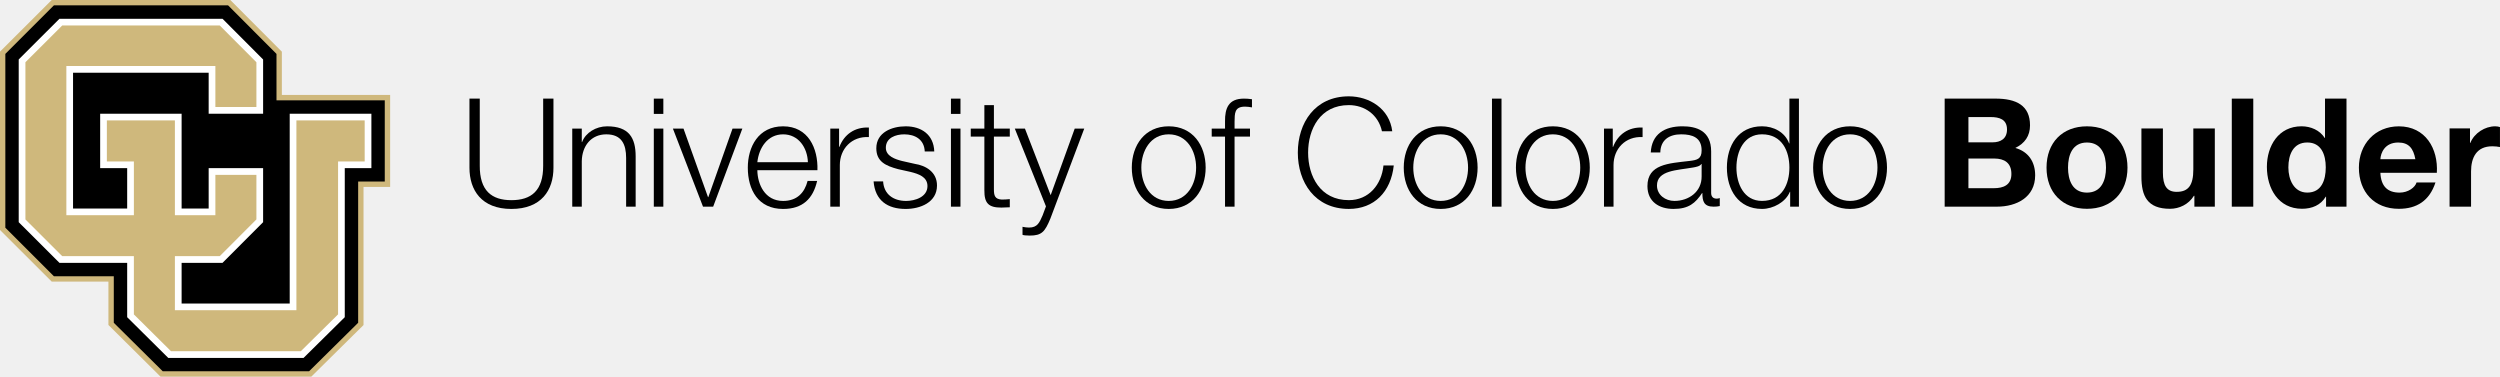
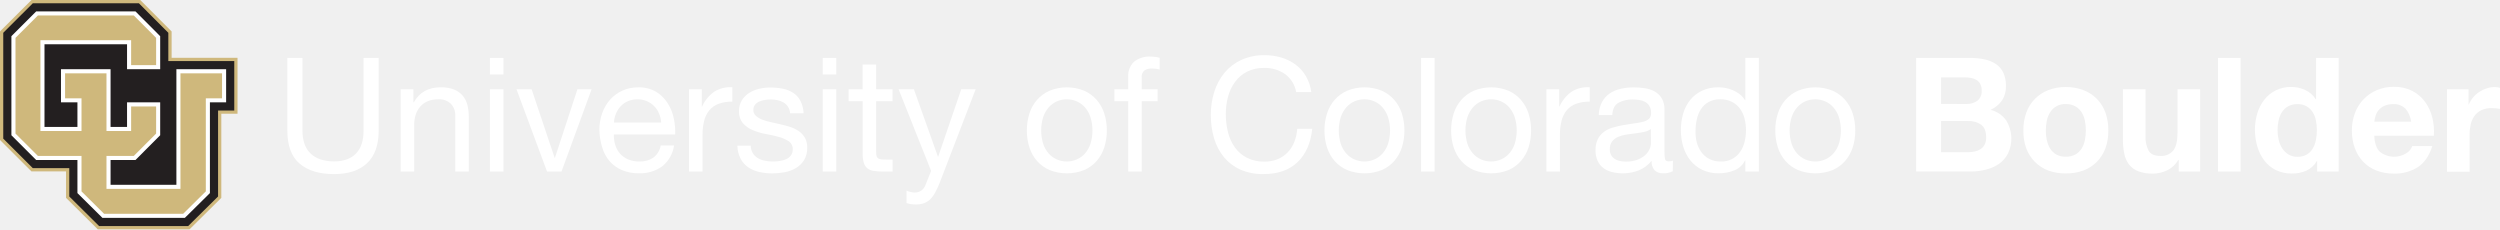
- <svg xmlns="http://www.w3.org/2000/svg" id="svg4964" xml:space="preserve" height="45.198" viewBox="0 0 300 45.198" width="300" version="1.1">
-   <defs id="defs4968">
-     <clipPath id="clipPath4980" clipPathUnits="userSpaceOnUse">
-       <path id="path4982" d="m0 350h612v92h-612v-92z" />
-     </clipPath>
+ <svg xmlns="http://www.w3.org/2000/svg" id="Layer_1" data-name="Layer 1" viewBox="0 0 868.22 79.63">
+   <defs>
+     <style>.cls-1{fill:#cfb87c;}.cls-2{fill:#231f20;}.cls-3{fill:#fff;}</style>
  </defs>
-   <g id="g4972" transform="matrix(1.25 0 0 -1.25 -232.19 517.68)">
-     <g id="g4978" clip-path="url(#clipPath4980)">
-       <g id="g5618" transform="matrix(.39247 0 0 .39247 185.75 240.62)">
-         <g>
-           <path id="path4984" d="m114.84 418.01h2.517v-16.361c-0.037-6.145 2.886-8.479 7.736-8.479 4.887 0 7.811 2.333 7.774 8.479v16.361h2.516v-16.916c0-5.442-2.924-10.07-10.291-10.07-7.33 0-10.254 4.628-10.254 10.07v16.916" />
-           <path id="path4986" d="m139.98 410.68h2.332v-3.295h0.074c0.852 2.295 3.406 3.85 6.107 3.85 5.368 0 6.997-2.814 6.997-7.367v-12.29h-2.332v11.92c0 3.295-1.074 5.775-4.85 5.775-3.701 0-5.922-2.814-5.996-6.553v-11.142h-2.332v19.102" />
-           <path id="path4988" d="m159.93 410.68h2.332v-19.1h-2.332v19.1zm0 7.329h2.332v-3.738h-2.332v3.738z" />
-           <path id="path4990" d="m164.6 410.68h2.591l5.997-16.769h0.074l5.922 16.769h2.406l-7.144-19.102h-2.48l-7.367 19.102" />
-           <path id="path4992" d="m197.62 402.46c-0.111 3.517-2.295 6.812-6.07 6.812-3.813 0-5.923-3.332-6.294-6.812h12.364zm-12.364-1.962c0.037-3.405 1.814-7.515 6.294-7.515 3.406 0 5.256 2 5.996 4.887h2.332c-1-4.33-3.517-6.848-8.329-6.848-6.072 0-8.626 4.665-8.626 10.106 0 5.035 2.554 10.107 8.626 10.107 6.144 0 8.588-5.368 8.402-10.736h-14.696" />
-           <path id="path4994" d="m203.1 410.68h2.147v-4.48h0.074c1.185 3.073 3.776 4.887 7.218 4.739v-2.332c-4.219 0.222-7.107-2.888-7.107-6.849v-10.18h-2.332v19.102" />
-           <path id="path4996" d="m226.2 405.09c-0.112 2.888-2.333 4.183-4.998 4.183-2.073 0-4.516-0.815-4.516-3.295 0-2.073 2.369-2.814 3.961-3.221l3.11-0.703c2.664-0.406 5.442-1.962 5.442-5.294 0-4.145-4.109-5.737-7.663-5.737-4.442 0-7.478 2.073-7.847 6.738h2.331c0.185-3.147 2.517-4.777 5.626-4.777 2.185 0 5.22 0.963 5.22 3.629 0 2.22-2.073 2.962-4.182 3.479l-2.999 0.667c-3.036 0.813-5.33 1.85-5.33 5.108 0 3.887 3.812 5.368 7.181 5.368 3.813 0 6.849-1.999 6.997-6.146h-2.332" />
-           <path id="path4998" d="m232.61 410.68h2.332v-19.1h-2.332v19.1zm0 7.329h2.332v-3.738h-2.332v3.738z" />
-           <path id="path5000" d="m243.12 410.68h3.886v-1.962h-3.886v-12.882c0-1.518 0.221-2.406 1.888-2.517 0.665 0 1.332 0.037 1.998 0.111v-1.999c-0.703 0-1.369-0.074-2.073-0.074-3.109 0-4.183 1.037-4.146 4.294v13.067h-3.332v1.962h3.332v5.737h2.333v-5.737" />
-           <path id="path5002" d="m248.23 410.68h2.48l6.292-16.288 5.886 16.288h2.332l-8.293-22.026c-1.333-3.221-2.11-4.145-5.035-4.145-0.925 0.036-1.407 0.036-1.776 0.184v1.963c0.554-0.111 1.074-0.186 1.592-0.186 2.072 0 2.553 1.222 3.331 2.999l0.814 2.184-7.625 19.028" />
-           <path id="path5004" d="m279.18 401.13c0-4.071 2.221-8.145 6.701-8.145 4.478 0 6.7 4.074 6.7 8.145 0 4.072-2.221 8.145-6.7 8.145-4.479 0-6.701-4.072-6.701-8.145zm15.734 0c0-5.478-3.184-10.106-9.033-10.106-5.849 0-9.033 4.628-9.033 10.106 0 5.479 3.184 10.107 9.033 10.107 5.849 0 9.033-4.628 9.033-10.107" />
-           <path id="path5006" d="m305.76 408.72h-3.776v-17.14h-2.332v17.14h-3.257v1.962h3.257v1.74c-0.037 3.294 0.888 5.589 4.628 5.589 0.665 0 1.222-0.037 1.962-0.148v-1.998c-0.629 0.11-1.148 0.184-1.703 0.184-2.591 0-2.517-1.628-2.554-3.701v-1.666h3.776v-1.962" />
-           <path id="path5008" d="m338.04 410.02c-0.89 4.072-4.257 6.403-8.107 6.403-6.997 0-9.957-5.848-9.957-11.623 0-5.774 2.961-11.625 9.957-11.625 4.887 0 7.995 3.777 8.477 8.479h2.517c-0.702-6.479-4.811-10.625-10.994-10.625-8.329 0-12.475 6.553-12.475 13.771 0 7.219 4.146 13.77 12.475 13.77 4.997 0 9.957-2.999 10.625-8.551h-2.518" />
-           <path id="path5010" d="m345.7 401.13c0-4.071 2.221-8.145 6.701-8.145 4.478 0 6.7 4.074 6.7 8.145 0 4.072-2.221 8.145-6.7 8.145-4.479 0-6.701-4.072-6.701-8.145zm15.733 0c0-5.478-3.183-10.106-9.032-10.106s-9.033 4.628-9.033 10.106c0 5.479 3.184 10.107 9.033 10.107s9.032-4.628 9.032-10.107" />
-           <path id="path5012" d="m364.95 418.01h2.332v-26.43h-2.332v26.43z" />
-           <path id="path5014" d="m373.14 401.13c0-4.071 2.221-8.145 6.701-8.145 4.478 0 6.7 4.074 6.7 8.145 0 4.072-2.221 8.145-6.7 8.145-4.479 0-6.701-4.072-6.701-8.145zm15.733 0c0-5.478-3.184-10.106-9.032-10.106-5.849 0-9.033 4.628-9.033 10.106 0 5.479 3.184 10.107 9.033 10.107 5.848 0 9.032-4.628 9.032-10.107" />
-           <path id="path5016" d="m392.35 410.68h2.147v-4.48h0.074c1.185 3.073 3.776 4.887 7.218 4.739v-2.332c-4.219 0.222-7.107-2.888-7.107-6.849v-10.18h-2.332v19.102" />
-           <path id="path5018" d="m416.23 402.02h-0.075c-0.296-0.555-1.332-0.74-1.962-0.85-3.96-0.705-8.884-0.668-8.884-4.407 0-2.332 2.073-3.776 4.257-3.776 3.553 0 6.7 2.26 6.664 5.997v3.036zm-12.439 2.814c0.222 4.479 3.369 6.405 7.736 6.405 3.369 0 7.034-1.037 7.034-6.146v-10.142c0-0.888 0.444-1.407 1.37-1.407 0.26 0 0.555 0.074 0.74 0.148v-1.963c-0.518-0.11-0.888-0.147-1.518-0.147-2.369 0-2.74 1.333-2.74 3.332h-0.073c-1.63-2.48-3.295-3.887-6.96-3.887-3.517 0-6.405 1.74-6.405 5.59 0 5.367 5.219 5.552 10.255 6.144 1.924 0.222 2.999 0.481 2.999 2.591 0 3.147-2.258 3.924-4.999 3.924-2.886 0-5.034-1.333-5.108-4.442h-2.332" />
-           <path id="path5020" d="m431 392.99c4.96 0 6.7 4.184 6.7 8.145 0 3.961-1.74 8.145-6.7 8.145-4.441 0-6.256-4.183-6.256-8.145 0-3.96 1.815-8.145 6.256-8.145zm9.033-1.406h-2.147v3.628h-0.074c-1-2.48-4.035-4.183-6.812-4.183-5.811 0-8.588 4.7-8.588 10.106 0 5.405 2.777 10.107 8.588 10.107 2.851 0 5.627-1.444 6.627-4.183h0.073v10.957h2.333v-26.43" />
-           <path id="path5022" d="m445.84 401.13c0-4.071 2.221-8.145 6.701-8.145 4.48 0 6.7 4.074 6.7 8.145 0 4.072-2.22 8.145-6.7 8.145-4.479 0-6.701-4.072-6.701-8.145zm15.734 0c0-5.478-3.184-10.106-9.033-10.106-5.848 0-9.032 4.628-9.032 10.106 0 5.479 3.184 10.107 9.032 10.107 5.849 0 9.033-4.628 9.033-10.107" />
-           <path id="path5024" d="m481.49 396.1h6.22c2.294 0 4.293 0.739 4.293 3.48 0 2.703-1.703 3.775-4.182 3.775h-6.331v-7.255zm0 11.216h5.886c2.036 0 3.553 0.925 3.553 3.147 0 2.518-1.925 3.036-3.997 3.036h-5.442v-6.182zm-5.812 10.698h12.438c5.035 0 8.441-1.629 8.441-6.551 0-2.591-1.296-4.405-3.591-5.516 3.221-0.925 4.85-3.406 4.85-6.7 0-5.368-4.552-7.663-9.328-7.663h-12.809v26.43" />
-           <path id="path5026" d="m510.48 395.02c3.59 0 4.663 3.072 4.663 6.107 0 3.073-1.074 6.146-4.663 6.146-3.555 0-4.628-3.073-4.628-6.146 0-3.036 1.072-6.107 4.628-6.107zm0 16.214c6.032 0 9.92-3.998 9.92-10.107 0-6.07-3.888-10.068-9.92-10.068-5.998 0-9.885 3.998-9.885 10.068 0 6.108 3.886 10.107 9.885 10.107" />
-           <path id="path5028" d="m541.76 391.58h-4.999v2.664h-0.11c-1.334-2.146-3.628-3.183-5.849-3.183-5.59 0-6.997 3.147-6.997 7.885v11.772h5.257v-10.809c0-3.148 0.925-4.702 3.369-4.702 2.851 0 4.072 1.592 4.072 5.479v10.032h5.257v-19.139" />
-           <path id="path5030" d="m545.91 418.01h5.257v-26.43h-5.257v26.43z" />
-           <path id="path5032" d="m564.38 407.28c-3.442 0-4.628-2.962-4.628-6.107 0-2.999 1.371-6.146 4.628-6.146 3.48 0 4.517 3.036 4.517 6.181 0 3.11-1.111 6.072-4.517 6.072zm4.591-13.252h-0.074c-1.222-2.073-3.368-2.962-5.812-2.962-5.774 0-8.589 4.961-8.589 10.255 0 5.145 2.851 9.92 8.479 9.92 2.258 0 4.478-0.963 5.663-2.851h0.074v9.624h5.256v-26.43h-4.997v2.443" />
-           <path id="path5034" d="m590.81 403.2c-0.481 2.666-1.629 4.072-4.183 4.072-3.332 0-4.294-2.591-4.368-4.072h8.552zm-8.552-3.332c0.148-3.331 1.778-4.849 4.702-4.849 2.11 0 3.813 1.296 4.146 2.48h4.628c-1.481-4.518-4.628-6.442-8.959-6.442-6.033 0-9.774 4.146-9.774 10.068 0 5.738 3.961 10.107 9.774 10.107 6.516 0 9.661-5.479 9.292-11.365h-13.809" />
-           <path id="path5036" d="m599.18 410.72h4.999v-3.554h0.073c0.963 2.406 3.554 4.072 6.109 4.072 0.37 0 0.814-0.074 1.148-0.185v-4.887c-0.481 0.111-1.259 0.185-1.888 0.185-3.849 0-5.183-2.776-5.183-6.144v-8.626h-5.257v19.139" />
-         </g>
-         <path id="path5038" d="m68.949 418.91v10.582l-12.609 12.637h-43.69l-12.65-12.63v-43.615l12.65-12.625h13.876v-10.613l12.75-12.65h36.867l12.783 12.63v33.787h6.51v22.494h-26.486" fill="#cfb87c" />
-         <path id="path5040" d="m55.8 440.82 11.836-11.871v-11.35h26.486v-19.878h-6.51v-34.54l-12.006-11.866h-35.794l-11.974 11.866v11.383h-14.649l-11.878 11.866v42.521l11.878 11.87h42.611" />
-         <path id="path5042" d="m14.547 377.84h16.566v-13.295l10.048-9.957h33.1l10.075 9.957v36.454h6.514v13.321h-19.981v-46.428h-26.44v9.948h10.006l9.928 9.945v13.214h-13.318v-9.873h-6.616v23.194h-19.924v-13.321h6.607v-9.873h-13.24v33.222h33.173v-10.028h13.318v13.267l-9.928 9.954h-39.889l-9.964-9.949v-39.807l9.964-9.945" fill="#fff" />
-         <path id="path5044" d="m42.787 379.48h10.971l8.966 8.98v10.9h-10.035v-9.87h-9.902v23.188h-16.643v-10.044h6.609v-13.144h-16.516v36.494h36.452v-10.026h10.035v10.954l-8.966 8.991h-38.531l-9.004-8.991v-38.453l8.999-8.98h17.53v-14.248l9.085-9.01h31.748l9.114 9.014v37.398h6.508v10.044h-16.7v-46.418h-29.721v13.22" fill="#cfb87c" />
-       </g>
-     </g>
-   </g>
+   <polygon class="cls-1" points="59.6 20.07 59.6 10.92 48.7 0 10.93 0 0 10.92 0 48.62 10.93 59.53 22.93 59.53 22.93 68.71 33.95 79.64 65.82 79.64 76.86 68.72 76.86 39.51 82.49 39.51 82.49 20.07 59.6 20.07" />
+   <polygon class="cls-2" points="48.23 1.13 58.46 11.39 58.46 21.2 81.36 21.2 81.36 38.39 75.73 38.39 75.73 68.24 65.35 78.5 34.41 78.5 24.06 68.24 24.06 58.4 11.4 58.4 1.13 48.15 1.13 11.39 11.4 1.13 48.23 1.13" />
+   <polyline class="cls-3" points="12.57 55.57 26.89 55.57 26.89 67.06 35.58 75.67 64.19 75.67 72.9 67.06 72.9 35.55 78.53 35.55 78.53 24.04 61.26 24.04 61.26 64.17 38.4 64.17 38.4 55.57 47.05 55.57 55.63 46.97 55.63 35.55 44.12 35.55 44.12 44.08 38.4 44.08 38.4 24.04 21.18 24.04 21.18 35.55 26.89 35.55 26.89 44.08 15.45 44.08 15.45 15.37 44.12 15.37 44.12 24.04 55.63 24.04 55.63 12.57 47.05 3.96 12.57 3.96 3.96 12.56 3.96 46.97 12.57 55.57" />
+   <polygon class="cls-1" points="36.98 54.15 46.47 54.15 54.22 46.39 54.22 36.97 45.54 36.97 45.54 45.5 36.98 45.5 36.98 25.46 22.6 25.46 22.6 34.14 28.31 34.14 28.31 45.5 14.04 45.5 14.04 13.95 45.54 13.95 45.54 22.62 54.22 22.62 54.22 13.15 46.47 5.38 13.16 5.38 5.38 13.15 5.38 46.39 13.16 54.15 28.31 54.15 28.31 66.47 36.16 74.26 63.6 74.26 71.48 66.46 71.48 34.14 77.11 34.14 77.11 25.46 62.67 25.46 62.67 65.58 36.98 65.58 36.98 54.15" />
+   <path class="cls-3" d="M167.76,214.68q-4,3.79-11.5,3.79-7.63,0-11.91-3.62t-4.28-11.52v-25.2h5.25v25.2q0,5.31,2.82,8t8.12,2.74q5,0,7.65-2.74t2.63-8v-25.2h5.25v25.2Q171.79,210.89,167.76,214.68Z" transform="translate(-40.28 -158.01)" />
+   <path class="cls-3" d="M183.84,189v4.53H184q2.93-5.2,9.29-5.2a12.39,12.39,0,0,1,4.7.77,7.74,7.74,0,0,1,3,2.16,8,8,0,0,1,1.63,3.29,17.71,17.71,0,0,1,.47,4.23v18.79h-4.7V198.24a5.68,5.68,0,0,0-1.55-4.2,5.76,5.76,0,0,0-4.26-1.55,9.57,9.57,0,0,0-3.73.66,7,7,0,0,0-2.63,1.88,8.1,8.1,0,0,0-1.58,2.85,11.56,11.56,0,0,0-.52,3.57v16.14h-4.7V189Z" transform="translate(-40.28 -158.01)" />
+   <path class="cls-3" d="M210.42,183.87v-5.75h4.7v5.75Zm4.7,5.14v28.57h-4.7V189Z" transform="translate(-40.28 -158.01)" />
+   <path class="cls-3" d="M230.26,217.58,219.65,189h5.25l8,23.82H233L240.82,189h4.92l-10.45,28.57Z" transform="translate(-40.28 -158.01)" />
+   <path class="cls-3" d="M270.28,215.76a13,13,0,0,1-8.07,2.43,14.68,14.68,0,0,1-5.94-1.11A11.7,11.7,0,0,1,252,214a13.13,13.13,0,0,1-2.57-4.75,22.84,22.84,0,0,1-1-6,17.19,17.19,0,0,1,1-6,14.26,14.26,0,0,1,2.79-4.7,12.66,12.66,0,0,1,4.26-3.09,13,13,0,0,1,5.39-1.11,11.73,11.73,0,0,1,6.33,1.57,12.53,12.53,0,0,1,4,4,15.85,15.85,0,0,1,2.1,5.31,22.78,22.78,0,0,1,.47,5.47H253.48a11.33,11.33,0,0,0,.44,3.56,8,8,0,0,0,1.6,3,7.9,7.9,0,0,0,2.82,2.07,9.72,9.72,0,0,0,4,.77,8.13,8.13,0,0,0,4.89-1.38,6.68,6.68,0,0,0,2.51-4.2h4.64A11.42,11.42,0,0,1,270.28,215.76Zm-1.13-18.35a8.06,8.06,0,0,0-1.71-2.57,8.16,8.16,0,0,0-2.54-1.71,8,8,0,0,0-3.23-.63,8.19,8.19,0,0,0-3.29.63,7.61,7.61,0,0,0-2.51,1.74,8.34,8.34,0,0,0-1.66,2.57,9.76,9.76,0,0,0-.72,3.12h16.41A9.64,9.64,0,0,0,269.15,197.41Z" transform="translate(-40.28 -158.01)" />
+   <path class="cls-3" d="M284,189v6h.11a12.72,12.72,0,0,1,4.2-5.14,10.56,10.56,0,0,1,6.3-1.55v5a13.3,13.3,0,0,0-4.81.77,7.57,7.57,0,0,0-3.21,2.27,9.36,9.36,0,0,0-1.77,3.62,19.53,19.53,0,0,0-.55,4.89v12.71h-4.7V189Z" transform="translate(-40.28 -158.01)" />
+   <path class="cls-3" d="M301.72,211.2a5,5,0,0,0,1.74,1.71,7.8,7.8,0,0,0,2.43.91,13.86,13.86,0,0,0,2.79.28,17.28,17.28,0,0,0,2.32-.17,8.54,8.54,0,0,0,2.24-.61,4.19,4.19,0,0,0,1.69-1.3,3.46,3.46,0,0,0,.66-2.18,3.13,3.13,0,0,0-1.38-2.76,11.76,11.76,0,0,0-3.45-1.52q-2.07-.58-4.5-1a23.3,23.3,0,0,1-4.5-1.33,9.32,9.32,0,0,1-3.45-2.4,6.25,6.25,0,0,1-1.38-4.31,6.85,6.85,0,0,1,1-3.7,7.9,7.9,0,0,1,2.49-2.51,11.44,11.44,0,0,1,3.43-1.44,15.83,15.83,0,0,1,3.79-.47,22.52,22.52,0,0,1,4.48.41,10.36,10.36,0,0,1,3.62,1.44,7.44,7.44,0,0,1,2.51,2.76,10.51,10.51,0,0,1,1.11,4.34h-4.7a4.77,4.77,0,0,0-.72-2.29,4.71,4.71,0,0,0-1.55-1.46,7.06,7.06,0,0,0-2.07-.8,10.68,10.68,0,0,0-2.29-.25,13.89,13.89,0,0,0-2.13.17,7.16,7.16,0,0,0-2,.58,4,4,0,0,0-1.44,1.11,2.79,2.79,0,0,0-.55,1.8,2.64,2.64,0,0,0,.86,2,6.82,6.82,0,0,0,2.18,1.33,19.07,19.07,0,0,0,3,.88l3.32.75a35.46,35.46,0,0,1,3.45.94,11.28,11.28,0,0,1,3,1.46,7.16,7.16,0,0,1,2.1,2.29,6.74,6.74,0,0,1,.8,3.43,8,8,0,0,1-1.08,4.31,8.41,8.41,0,0,1-2.82,2.76,11.8,11.8,0,0,1-3.92,1.46,23.27,23.27,0,0,1-4.34.41,20,20,0,0,1-4.53-.5,11.1,11.1,0,0,1-3.81-1.63,8.29,8.29,0,0,1-2.65-3,10.33,10.33,0,0,1-1.11-4.5H301A5.28,5.28,0,0,0,301.72,211.2Z" transform="translate(-40.28 -158.01)" />
+   <path class="cls-3" d="M326,183.87v-5.75h4.7v5.75Zm4.7,5.14v28.57H326V189Z" transform="translate(-40.28 -158.01)" />
+   <path class="cls-3" d="M350.25,189v4.15h-5.69v17.74a5.09,5.09,0,0,0,.14,1.33,1.37,1.37,0,0,0,.52.77,2.31,2.31,0,0,0,1.08.36,15.62,15.62,0,0,0,1.8.08h2.16v4.15h-3.59a16.88,16.88,0,0,1-3.12-.25,4.57,4.57,0,0,1-2.1-.91,3.88,3.88,0,0,1-1.19-1.88,10.82,10.82,0,0,1-.39-3.2V193.15H335V189h4.86v-8.57h4.7V189Z" transform="translate(-40.28 -158.01)" />
+   <path class="cls-3" d="M366.66,221.39a30,30,0,0,1-1.63,3.54,9.72,9.72,0,0,1-1.77,2.35,6,6,0,0,1-2.16,1.33,8.28,8.28,0,0,1-2.74.41,12.7,12.7,0,0,1-1.66-.11,7.91,7.91,0,0,1-1.6-.39v-4.31a8,8,0,0,0,1.41.47,6,6,0,0,0,1.35.19,4,4,0,0,0,2.4-.69,4.24,4.24,0,0,0,1.46-2l1.93-4.81L352.35,189h5.31L366,212.39h.11l8-23.38h5Z" transform="translate(-40.28 -158.01)" />
+   <path class="cls-3" d="M397.78,197.44a13.34,13.34,0,0,1,2.65-4.75,12.49,12.49,0,0,1,4.37-3.18,16,16,0,0,1,12,0,12.57,12.57,0,0,1,4.34,3.18,13.37,13.37,0,0,1,2.65,4.75,19,19,0,0,1,.88,5.89,18.78,18.78,0,0,1-.88,5.86,13.39,13.39,0,0,1-2.65,4.73,12.26,12.26,0,0,1-4.34,3.15,16.36,16.36,0,0,1-12,0,12.19,12.19,0,0,1-4.37-3.15,13.36,13.36,0,0,1-2.65-4.73,18.78,18.78,0,0,1-.88-5.86A19,19,0,0,1,397.78,197.44Zm4.78,10.5a9.63,9.63,0,0,0,1.91,3.37,8.26,8.26,0,0,0,2.85,2.07,8.66,8.66,0,0,0,6.91,0,8.27,8.27,0,0,0,2.85-2.07,9.65,9.65,0,0,0,1.91-3.37,15.76,15.76,0,0,0,0-9.23,10,10,0,0,0-1.91-3.4,8.13,8.13,0,0,0-2.85-2.1,8.66,8.66,0,0,0-6.91,0,8.12,8.12,0,0,0-2.85,2.1,10,10,0,0,0-1.91,3.4,15.74,15.74,0,0,0,0,9.23Z" transform="translate(-40.28 -158.01)" />
+   <path class="cls-3" d="M427.29,193.15V189h4.81v-4.26a6.69,6.69,0,0,1,2-5.28,8.58,8.58,0,0,1,5.89-1.8,12,12,0,0,1,1.52.11,8.17,8.17,0,0,1,1.52.33v4.09a5.84,5.84,0,0,0-1.33-.3,11.58,11.58,0,0,0-1.33-.08,4.55,4.55,0,0,0-2.65.66,2.92,2.92,0,0,0-.94,2.54v4h5.53v4.15H436.8v24.43h-4.7V193.15Z" transform="translate(-40.28 -158.01)" />
+   <path class="cls-3" d="M486.51,183.7a12.2,12.2,0,0,0-7.16-2.1,12.82,12.82,0,0,0-6.05,1.33,11.92,11.92,0,0,0-4.14,3.57,15.38,15.38,0,0,0-2.4,5.11,22.85,22.85,0,0,0-.77,6,25.55,25.55,0,0,0,.77,6.38,15.25,15.25,0,0,0,2.4,5.25,11.86,11.86,0,0,0,4.17,3.57,13,13,0,0,0,6.08,1.33,11.7,11.7,0,0,0,4.61-.86,10.44,10.44,0,0,0,3.48-2.38,11,11,0,0,0,2.29-3.62,15.08,15.08,0,0,0,1-4.53H496q-.77,7.46-5.14,11.61T479,218.46a19,19,0,0,1-8-1.57,15.73,15.73,0,0,1-5.69-4.34,18.6,18.6,0,0,1-3.4-6.52,27.81,27.81,0,0,1-1.13-8.07,26.3,26.3,0,0,1,1.22-8.1,19.49,19.49,0,0,1,3.56-6.61,16.62,16.62,0,0,1,5.86-4.45,18.89,18.89,0,0,1,8-1.63,20.29,20.29,0,0,1,5.86.83,15.74,15.74,0,0,1,4.92,2.43,13.69,13.69,0,0,1,3.59,4,14.7,14.7,0,0,1,1.88,5.55h-5.25A9.77,9.77,0,0,0,486.51,183.7Z" transform="translate(-40.28 -158.01)" />
+   <path class="cls-3" d="M501.13,197.44a13.34,13.34,0,0,1,2.65-4.75,12.49,12.49,0,0,1,4.37-3.18,16,16,0,0,1,12,0,12.57,12.57,0,0,1,4.34,3.18,13.37,13.37,0,0,1,2.65,4.75,19,19,0,0,1,.88,5.89,18.78,18.78,0,0,1-.88,5.86,13.39,13.39,0,0,1-2.65,4.73,12.26,12.26,0,0,1-4.34,3.15,16.36,16.36,0,0,1-12,0,12.19,12.19,0,0,1-4.37-3.15,13.36,13.36,0,0,1-2.65-4.73,18.78,18.78,0,0,1-.88-5.86A19,19,0,0,1,501.13,197.44Zm4.78,10.5a9.63,9.63,0,0,0,1.91,3.37,8.26,8.26,0,0,0,2.85,2.07,8.66,8.66,0,0,0,6.91,0,8.27,8.27,0,0,0,2.85-2.07,9.65,9.65,0,0,0,1.91-3.37,15.76,15.76,0,0,0,0-9.23,10,10,0,0,0-1.91-3.4,8.13,8.13,0,0,0-2.85-2.1,8.66,8.66,0,0,0-6.91,0,8.12,8.12,0,0,0-2.85,2.1,10,10,0,0,0-1.91,3.4,15.74,15.74,0,0,0,0,9.23Z" transform="translate(-40.28 -158.01)" />
+   <path class="cls-3" d="M538.49,178.12v39.46h-4.7V178.12Z" transform="translate(-40.28 -158.01)" />
+   <path class="cls-3" d="M545.12,197.44a13.34,13.34,0,0,1,2.65-4.75,12.49,12.49,0,0,1,4.37-3.18,16,16,0,0,1,12,0,12.57,12.57,0,0,1,4.34,3.18,13.37,13.37,0,0,1,2.65,4.75,19,19,0,0,1,.88,5.89,18.78,18.78,0,0,1-.88,5.86,13.39,13.39,0,0,1-2.65,4.73,12.26,12.26,0,0,1-4.34,3.15,16.36,16.36,0,0,1-12,0,12.19,12.19,0,0,1-4.37-3.15,13.36,13.36,0,0,1-2.65-4.73,18.78,18.78,0,0,1-.88-5.86A19,19,0,0,1,545.12,197.44Zm4.78,10.5a9.63,9.63,0,0,0,1.91,3.37,8.26,8.26,0,0,0,2.85,2.07,8.66,8.66,0,0,0,6.91,0,8.27,8.27,0,0,0,2.85-2.07,9.65,9.65,0,0,0,1.91-3.37,15.76,15.76,0,0,0,0-9.23,10,10,0,0,0-1.91-3.4,8.13,8.13,0,0,0-2.85-2.1,8.66,8.66,0,0,0-6.91,0,8.12,8.12,0,0,0-2.85,2.1,10,10,0,0,0-1.91,3.4,15.74,15.74,0,0,0,0,9.23Z" transform="translate(-40.28 -158.01)" />
+   <path class="cls-3" d="M581.76,189v6h.11a12.72,12.72,0,0,1,4.2-5.14,10.56,10.56,0,0,1,6.3-1.55v5a13.3,13.3,0,0,0-4.81.77,7.58,7.58,0,0,0-3.21,2.27,9.37,9.37,0,0,0-1.77,3.62,19.53,19.53,0,0,0-.55,4.89v12.71h-4.7V189Z" transform="translate(-40.28 -158.01)" />
+   <path class="cls-3" d="M621.22,217.47a6.65,6.65,0,0,1-3.37.72,4,4,0,0,1-2.9-1,4.44,4.44,0,0,1-1.08-3.34,11.23,11.23,0,0,1-4.5,3.34,15.55,15.55,0,0,1-9.23.58,8.53,8.53,0,0,1-3-1.38,6.64,6.64,0,0,1-2-2.46,8.28,8.28,0,0,1-.75-3.68,8.4,8.4,0,0,1,.83-4,7.23,7.23,0,0,1,2.18-2.51,10,10,0,0,1,3.09-1.46q1.74-.5,3.57-.83t3.68-.58a20.28,20.28,0,0,0,3.07-.55,5.1,5.1,0,0,0,2.1-1,2.56,2.56,0,0,0,.77-2,4.69,4.69,0,0,0-.58-2.49,4,4,0,0,0-1.49-1.44,6.06,6.06,0,0,0-2-.66,15.36,15.36,0,0,0-2.24-.17,9.94,9.94,0,0,0-5,1.13q-2,1.13-2.16,4.28h-4.7a10.16,10.16,0,0,1,1.11-4.48,8.4,8.4,0,0,1,2.65-3,11.13,11.13,0,0,1,3.79-1.63,20,20,0,0,1,4.56-.5,26.8,26.8,0,0,1,3.84.28,10.07,10.07,0,0,1,3.45,1.13,6.62,6.62,0,0,1,2.49,2.4,7.66,7.66,0,0,1,.94,4v14.67a10.93,10.93,0,0,0,.19,2.43q.19.77,1.3.77a5.69,5.69,0,0,0,1.44-.22Zm-7.63-14.65a5.86,5.86,0,0,1-2.32,1q-1.44.3-3,.49t-3.18.44a11.74,11.74,0,0,0-2.87.8,5.2,5.2,0,0,0-2.07,1.57,4.37,4.37,0,0,0-.8,2.78,3.79,3.79,0,0,0,.47,2,3.9,3.9,0,0,0,1.22,1.29,5.11,5.11,0,0,0,1.74.72,9.72,9.72,0,0,0,2.1.22,11.19,11.19,0,0,0,4-.63,8.37,8.37,0,0,0,2.71-1.59,6.3,6.3,0,0,0,1.55-2.09,5.27,5.27,0,0,0,.5-2.12Z" transform="translate(-40.28 -158.01)" />
+   <path class="cls-3" d="M646.42,217.58v-3.87h-.11a6.91,6.91,0,0,1-3.65,3.43,13.93,13.93,0,0,1-5.47,1.05,12.89,12.89,0,0,1-5.78-1.22,11.87,11.87,0,0,1-4.09-3.26,14.2,14.2,0,0,1-2.46-4.75,19.53,19.53,0,0,1-.83-5.75,20.15,20.15,0,0,1,.8-5.75,13.53,13.53,0,0,1,2.43-4.73,11.75,11.75,0,0,1,4.09-3.21,13,13,0,0,1,5.72-1.19,13.91,13.91,0,0,1,2.38.22,12.12,12.12,0,0,1,2.54.75,10.87,10.87,0,0,1,2.4,1.38,7.6,7.6,0,0,1,1.91,2.13h.11v-14.7h4.7v39.46Zm-16.88-10.14a10.5,10.5,0,0,0,1.6,3.4,7.84,7.84,0,0,0,2.76,2.38,8.4,8.4,0,0,0,4,.88,7.75,7.75,0,0,0,6.74-3.4,10.27,10.27,0,0,0,1.52-3.45,16.75,16.75,0,0,0,0-8,10,10,0,0,0-1.57-3.45,8,8,0,0,0-2.79-2.4,8.72,8.72,0,0,0-4.15-.91,8.08,8.08,0,0,0-4,.94,7.5,7.5,0,0,0-2.65,2.49,10.81,10.81,0,0,0-1.44,3.54,18.78,18.78,0,0,0-.44,4.09A14.59,14.59,0,0,0,629.54,207.44Z" transform="translate(-40.28 -158.01)" />
+   <path class="cls-3" d="M657.7,197.44a13.34,13.34,0,0,1,2.65-4.75,12.49,12.49,0,0,1,4.37-3.18,16,16,0,0,1,12,0,12.57,12.57,0,0,1,4.34,3.18,13.37,13.37,0,0,1,2.65,4.75,19,19,0,0,1,.88,5.89,18.78,18.78,0,0,1-.88,5.86,13.39,13.39,0,0,1-2.65,4.73,12.26,12.26,0,0,1-4.34,3.15,16.36,16.36,0,0,1-12,0,12.19,12.19,0,0,1-4.37-3.15,13.36,13.36,0,0,1-2.65-4.73,18.78,18.78,0,0,1-.88-5.86A19,19,0,0,1,657.7,197.44Zm4.78,10.5a9.63,9.63,0,0,0,1.91,3.37,8.26,8.26,0,0,0,2.85,2.07,8.66,8.66,0,0,0,6.91,0,8.27,8.27,0,0,0,2.85-2.07,9.65,9.65,0,0,0,1.91-3.37,15.76,15.76,0,0,0,0-9.23,10,10,0,0,0-1.91-3.4,8.13,8.13,0,0,0-2.85-2.1,8.66,8.66,0,0,0-6.91,0,8.12,8.12,0,0,0-2.85,2.1,10,10,0,0,0-1.91,3.4,15.74,15.74,0,0,0,0,9.23Z" transform="translate(-40.28 -158.01)" />
+   <path class="cls-3" d="M724.3,178.12a24.58,24.58,0,0,1,5.14.5,11.12,11.12,0,0,1,4,1.63,7.59,7.59,0,0,1,2.57,3,10.59,10.59,0,0,1,.91,4.64,8.63,8.63,0,0,1-1.35,5,9.84,9.84,0,0,1-4,3.26,9.49,9.49,0,0,1,5.44,3.68,12.06,12.06,0,0,1,.63,11.5,10.08,10.08,0,0,1-3.12,3.57,13.83,13.83,0,0,1-4.48,2,20.21,20.21,0,0,1-5.17.66H705.72V178.12Zm-1.11,16A6.23,6.23,0,0,0,727,193a4.17,4.17,0,0,0,1.49-3.59,4.59,4.59,0,0,0-.5-2.27,3.69,3.69,0,0,0-1.33-1.38,5.6,5.6,0,0,0-1.91-.69,12.63,12.63,0,0,0-2.24-.19H714.4v9.23Zm.5,16.75a11.59,11.59,0,0,0,2.43-.25,6,6,0,0,0,2-.83,4.19,4.19,0,0,0,1.41-1.57,5.43,5.43,0,0,0,.52-2.54q0-3-1.71-4.34a7.31,7.31,0,0,0-4.53-1.3H714.4v10.83Z" transform="translate(-40.28 -158.01)" />
+   <path class="cls-3" d="M744,197.1a13.06,13.06,0,0,1,7.63-7.79,16.32,16.32,0,0,1,6.08-1.08,16.54,16.54,0,0,1,6.11,1.08,13,13,0,0,1,7.65,7.79,17.56,17.56,0,0,1,1,6.22,17.34,17.34,0,0,1-1,6.19,13.44,13.44,0,0,1-3,4.72,13,13,0,0,1-4.67,3,17,17,0,0,1-6.11,1,16.72,16.72,0,0,1-6.08-1,13,13,0,0,1-4.64-3,13.39,13.39,0,0,1-3-4.72,17.31,17.31,0,0,1-1-6.19A17.53,17.53,0,0,1,744,197.1Zm7.13,9.56a8.9,8.9,0,0,0,1.13,2.93,6,6,0,0,0,2.13,2.07,6.49,6.49,0,0,0,3.32.77,6.65,6.65,0,0,0,3.34-.77,6,6,0,0,0,2.16-2.07,8.92,8.92,0,0,0,1.13-2.93,16.71,16.71,0,0,0,.33-3.34,17.14,17.14,0,0,0-.33-3.37,8.62,8.62,0,0,0-1.13-2.93,6.3,6.3,0,0,0-2.16-2.07,6.47,6.47,0,0,0-3.34-.8,6,6,0,0,0-5.44,2.87A8.6,8.6,0,0,0,751.1,200a17.22,17.22,0,0,0-.33,3.37A16.79,16.79,0,0,0,751.1,206.67Z" transform="translate(-40.28 -158.01)" />
+   <path class="cls-3" d="M796.92,217.58v-4h-.17a8.82,8.82,0,0,1-3.87,3.59A11.42,11.42,0,0,1,788,218.3a13.73,13.73,0,0,1-5.17-.83,7.44,7.44,0,0,1-3.18-2.35,9.19,9.19,0,0,1-1.63-3.7,23,23,0,0,1-.47-4.84V189h7.85v16.14a10,10,0,0,0,1.11,5.28q1.1,1.74,3.92,1.74a5.44,5.44,0,0,0,4.64-1.91q1.44-1.91,1.44-6.27V189h7.85v28.57Z" transform="translate(-40.28 -158.01)" />
+   <path class="cls-3" d="M818.41,178.12v39.46h-7.85V178.12Z" transform="translate(-40.28 -158.01)" />
+   <path class="cls-3" d="M844.89,213.93a8.1,8.1,0,0,1-3.62,3.34,12.05,12.05,0,0,1-5.06,1,12.22,12.22,0,0,1-5.64-1.24,11.33,11.33,0,0,1-4-3.37,15.27,15.27,0,0,1-2.38-4.89,20.52,20.52,0,0,1-.8-5.75,19.28,19.28,0,0,1,.8-5.55,14.43,14.43,0,0,1,2.38-4.73,11.54,11.54,0,0,1,9.48-4.53,11.24,11.24,0,0,1,4.84,1.08,8.42,8.42,0,0,1,3.62,3.18h.11V178.12h7.85v39.46H845v-3.65Zm-.33-14.12a8.34,8.34,0,0,0-1.13-2.87,6.39,6.39,0,0,0-2.07-2,6.08,6.08,0,0,0-3.2-.77,6.38,6.38,0,0,0-3.26.77,6.12,6.12,0,0,0-2.13,2,9,9,0,0,0-1.16,2.9,15.76,15.76,0,0,0-.36,3.4,14.51,14.51,0,0,0,.39,3.32,9,9,0,0,0,1.24,3,6.86,6.86,0,0,0,2.16,2.1,5.83,5.83,0,0,0,3.12.8,6.22,6.22,0,0,0,3.23-.77,5.88,5.88,0,0,0,2.07-2.07,9.3,9.3,0,0,0,1.11-3,17.41,17.41,0,0,0,.33-3.43A17,17,0,0,0,844.56,199.81Z" transform="translate(-40.28 -158.01)" />
+   <path class="cls-3" d="M866.77,210.73a8,8,0,0,0,9.17.52,4.94,4.94,0,0,0,2.1-2.51H885q-1.66,5.14-5.08,7.35a15,15,0,0,1-8.29,2.21,16.33,16.33,0,0,1-6.08-1.08,12.65,12.65,0,0,1-4.59-3.07,13.79,13.79,0,0,1-2.9-4.75,17.39,17.39,0,0,1-1-6.08,16.67,16.67,0,0,1,1.05-6,13.82,13.82,0,0,1,7.6-8,14.79,14.79,0,0,1,5.94-1.16,13.59,13.59,0,0,1,6.36,1.41,12.7,12.7,0,0,1,4.45,3.79,15.58,15.58,0,0,1,2.52,5.42,20.22,20.22,0,0,1,.55,6.36H864.84Q865,209,866.77,210.73Zm8.87-15a5.52,5.52,0,0,0-4.28-1.55,6.83,6.83,0,0,0-3.12.63,6,6,0,0,0-2,1.58,5.77,5.77,0,0,0-1,2,9,9,0,0,0-.36,1.88h12.77A9.08,9.08,0,0,0,875.64,195.69Z" transform="translate(-40.28 -158.01)" />
+   <path class="cls-3" d="M897.56,189v5.31h.11a9.59,9.59,0,0,1,1.49-2.46,9.81,9.81,0,0,1,2.16-1.93,10.56,10.56,0,0,1,2.6-1.24,9.39,9.39,0,0,1,2.87-.44,6.13,6.13,0,0,1,1.71.28v7.3q-.55-.11-1.33-.19a14,14,0,0,0-1.49-.08,8.38,8.38,0,0,0-3.65.72,6.33,6.33,0,0,0-2.4,2,7.87,7.87,0,0,0-1.3,2.9,15.81,15.81,0,0,0-.39,3.59v12.88H890.1V189Z" transform="translate(-40.28 -158.01)" />
</svg>
